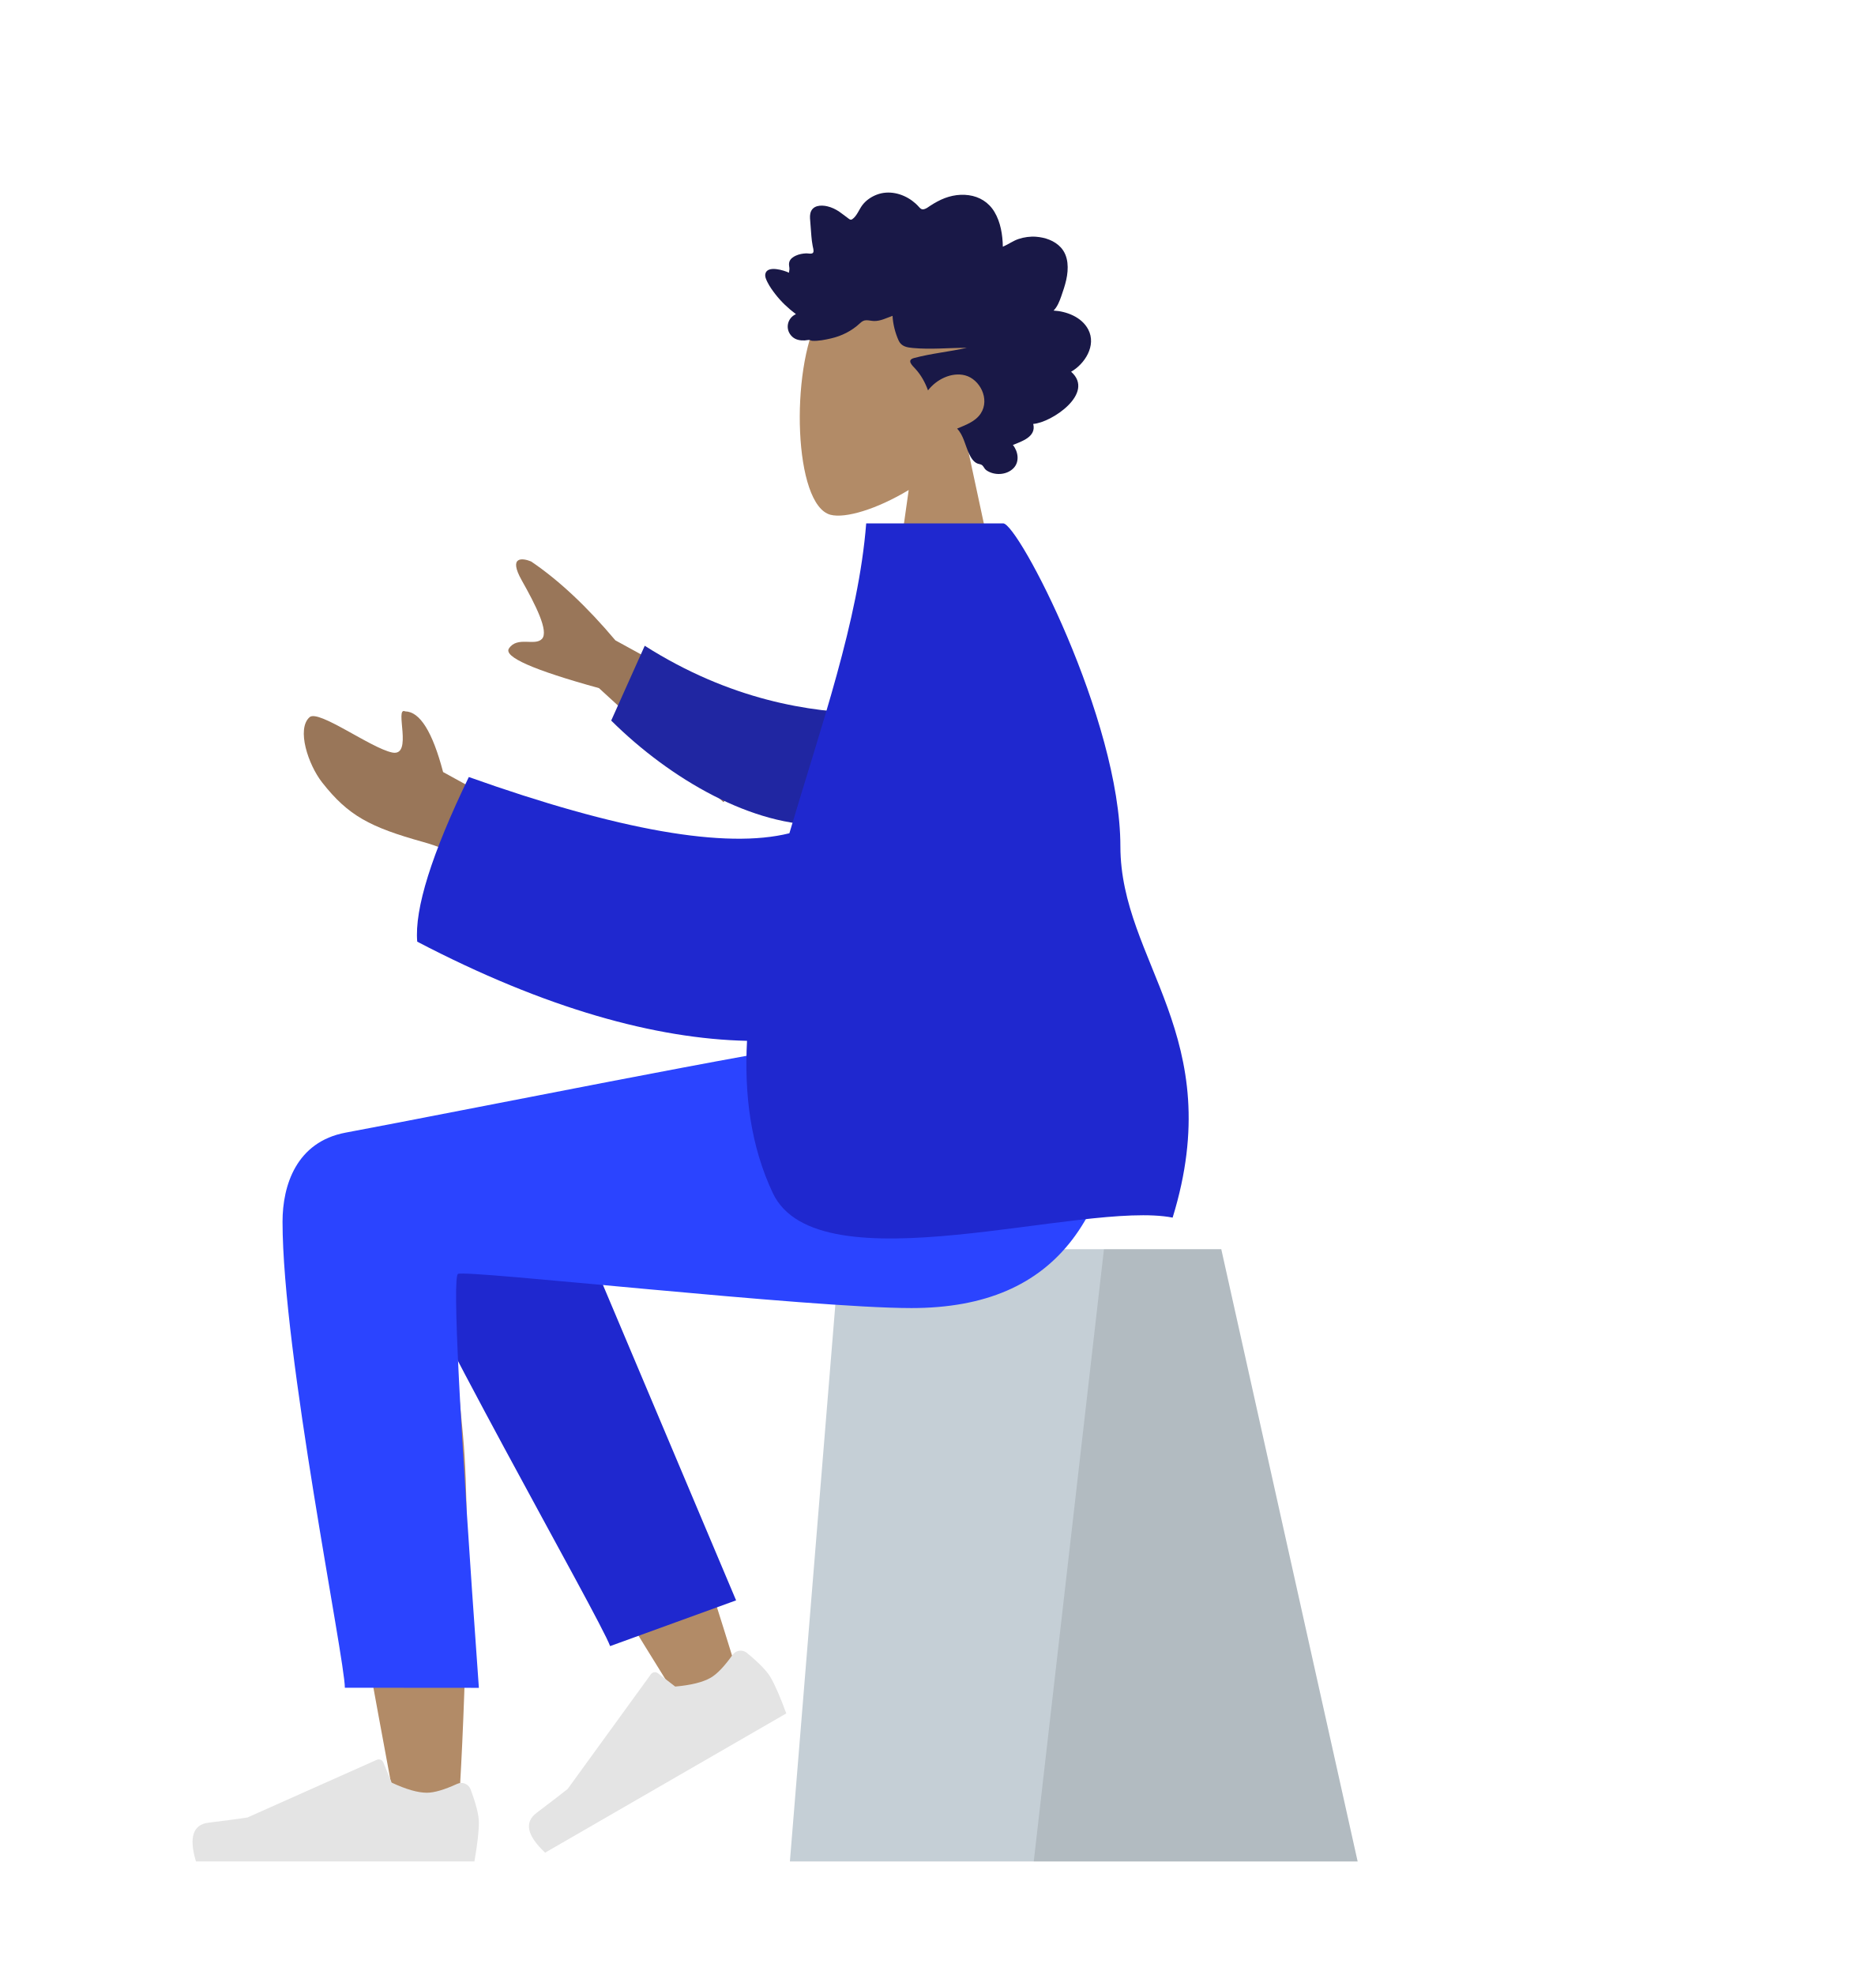
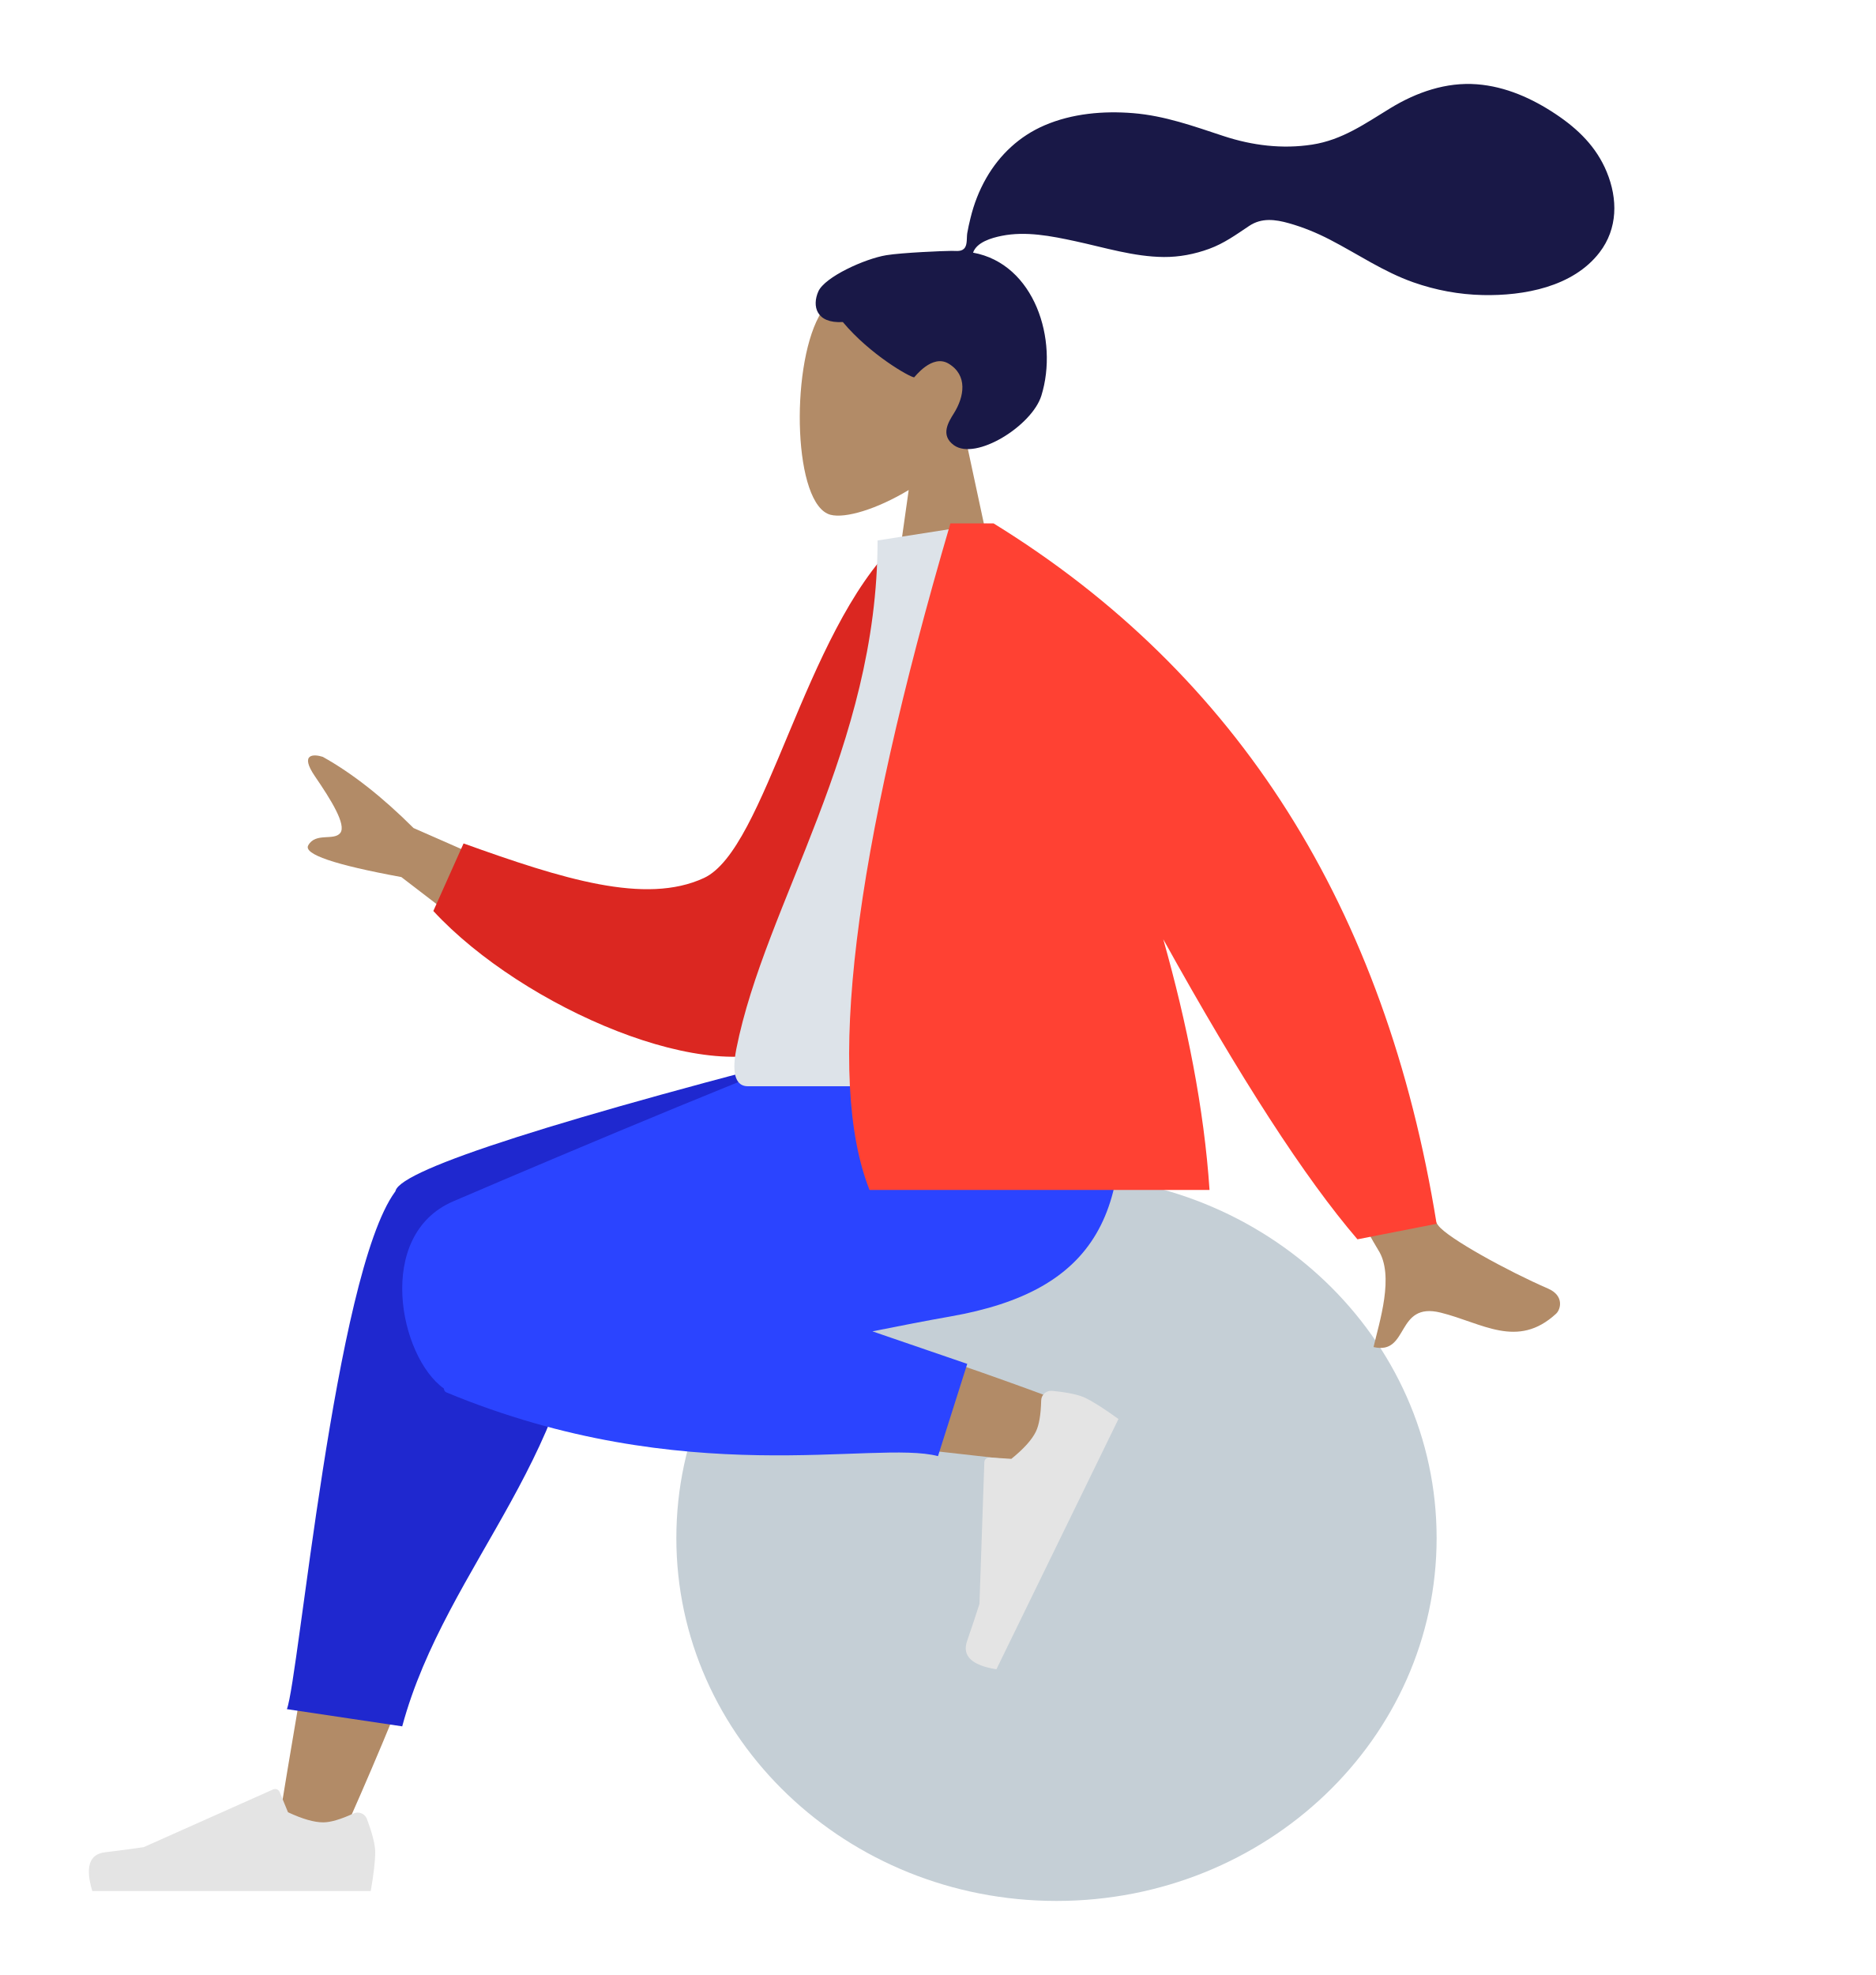
<svg xmlns="http://www.w3.org/2000/svg" width="380px" height="400px" viewBox="0 0 380 400" version="1.1">
-   <g id="humaaans/sitting-2" stroke="none" stroke-width="1" fill="none" fill-rule="evenodd">
+   <g id="humaaans/sitting-1" stroke="none" stroke-width="1" fill="none" fill-rule="evenodd">
    <g id="A-Human/Sitting" transform="translate(190, 200.5) scale(-1, 1) translate(-190, -200.5) translate(40, 24)">
-       <g id="Head/Front/Rad" transform="translate(82, 0)">
+       <g id="Head/Front/Airy" transform="translate(82, 0)">
        <g id="Head" stroke-width="1" transform="translate(54, 31)" fill="#B28B67">
          <path d="M8.262,34.49 C3.654,29.081 0.536,22.453 1.057,15.025 C2.558,-6.375 32.349,-1.667 38.143,9.134 C43.938,19.935 43.25,47.333 35.76,49.263 C32.774,50.033 26.411,48.147 19.935,44.244 L24,73 L0,73 L8.262,34.49 Z" />
        </g>
-         <path d="M95.407,38.902 C96.182,38.134 96.605,37.037 96.97,35.996 C97.35,34.914 97.719,33.822 97.972,32.696 C98.475,30.447 98.48,27.86 96.876,26.114 C95.589,24.713 93.658,24.085 91.876,23.948 C90.689,23.857 89.469,24.024 88.331,24.398 C87.202,24.769 86.229,25.509 85.134,25.968 C85.092,23.544 84.677,21.008 83.447,18.938 C82.264,16.947 80.378,15.829 78.229,15.534 C76.024,15.23 73.846,15.746 71.872,16.814 C71.378,17.081 70.888,17.361 70.419,17.678 C70.027,17.944 69.619,18.264 69.159,18.372 C68.645,18.492 68.391,18.196 68.058,17.821 C67.666,17.382 67.226,16.996 66.76,16.653 C64.698,15.137 61.993,14.514 59.604,15.423 C58.504,15.841 57.433,16.552 56.687,17.531 C56.021,18.404 55.546,19.789 54.628,20.398 C54.238,20.656 53.963,20.314 53.608,20.061 C53.075,19.681 52.566,19.262 52.027,18.892 C51.269,18.373 50.448,17.985 49.57,17.781 C48.283,17.484 46.506,17.553 46.138,19.238 C46,19.871 46.106,20.548 46.15,21.186 C46.211,22.061 46.275,22.936 46.351,23.811 C46.409,24.474 46.482,25.115 46.607,25.767 C46.674,26.115 46.883,26.763 46.734,27.111 C46.548,27.546 45.689,27.298 45.321,27.313 C44.596,27.343 43.868,27.47 43.197,27.78 C42.678,28.021 42.131,28.374 41.912,28.969 C41.777,29.335 41.813,29.711 41.876,30.088 C41.953,30.539 41.865,30.779 41.808,31.235 C40.834,30.755 37.459,29.69 37.035,31.435 C36.893,32.016 37.215,32.673 37.461,33.163 C37.892,34.023 38.457,34.809 39.034,35.558 C40.239,37.121 41.677,38.47 43.224,39.623 C41.411,40.429 40.938,42.806 42.507,44.222 C43.2,44.848 44.132,44.987 45.006,44.947 C45.326,44.932 45.787,44.809 46.039,44.865 C46.175,44.895 46.32,45.01 46.507,45.022 C47.741,45.107 49.134,44.81 50.34,44.536 C52.488,44.048 54.523,43.03 56.184,41.48 C56.61,41.082 56.962,40.853 57.536,40.859 C58.038,40.864 58.532,41.002 59.034,41.015 C60.362,41.048 61.56,40.399 62.794,39.967 C62.87,41.633 63.345,43.469 64.026,44.969 C64.582,46.191 65.744,46.369 66.884,46.476 C70.533,46.82 74.194,46.437 77.848,46.442 C74.311,47.241 70.657,47.571 67.152,48.511 C65.568,48.936 66.778,50.004 67.455,50.744 C68.57,51.963 69.4,53.474 69.975,55.065 C71.705,52.81 74.763,51.324 77.472,52.017 C80.465,52.782 82.573,56.83 80.659,59.74 C79.547,61.429 77.541,62.081 75.871,62.807 C77.173,64.161 77.489,66.161 78.273,67.846 C78.659,68.677 79.202,69.617 80.067,69.906 C80.387,70.013 80.762,70.022 81.014,70.283 C81.327,70.606 81.401,70.967 81.801,71.245 C83.394,72.352 85.883,72.267 87.295,70.821 C88.572,69.514 88.24,67.445 87.173,66.12 C88.871,65.412 91.964,64.502 91.289,61.857 C94.968,61.613 103.9,55.646 98.963,51.286 C101.673,49.755 104.162,46.012 102.422,42.713 C101.081,40.172 97.964,39.036 95.407,38.902" id="hair" fill="#191847" transform="translate(70, 43.5) scale(-1, 1) translate(-70, -43.5) " />
+         <path d="M78.464,27.685 C75.301,27.167 66.784,26.81 65.213,26.81 C64.21,26.81 63.122,27.039 62.527,26.118 C62.041,25.363 62.219,24.087 62.074,23.211 C61.905,22.193 61.665,21.189 61.423,20.187 C60.733,17.337 59.69,14.625 58.231,12.079 C55.493,7.302 51.481,3.56 46.417,1.383 C40.824,-1.021 34.496,-1.572 28.48,-1.084 C22.043,-0.562 16.216,1.563 10.138,3.562 C4.346,5.468 -1.72,6.218 -7.778,5.288 C-13.882,4.35 -18.493,1.042 -23.641,-2.098 C-28.911,-5.312 -34.934,-7.414 -41.165,-6.931 C-46.98,-6.48 -52.341,-4.078 -57.15,-0.871 C-61.649,2.131 -65.362,5.742 -67.458,10.824 C-69.713,16.291 -69.711,22.292 -66.003,27.123 C-60.628,34.127 -50.65,35.938 -42.349,35.758 C-37.547,35.654 -32.832,34.777 -28.299,33.183 C-22.253,31.056 -17.029,27.452 -11.373,24.528 C-8.719,23.156 -5.975,22.029 -3.099,21.217 C-0.309,20.429 2.44,20.067 4.966,21.753 C7.639,23.537 10.034,25.289 13.092,26.405 C16.026,27.476 19.133,28.075 22.258,28.051 C28.339,28.004 34.333,26.109 40.239,24.84 C45.054,23.806 50.207,22.774 55.117,23.769 C57.166,24.184 60.159,25.041 60.899,27.17 C48.444,29.427 43.553,44.83 47.064,56.137 C48.959,62.24 60.35,69.374 64.779,66.166 C67.585,64.133 65.881,61.465 64.779,59.703 C62.668,56.33 61.945,51.997 65.852,49.648 C69.222,47.622 72.765,52.433 72.832,52.427 C73.758,52.354 81.76,47.829 87.274,41.224 C92.713,41.547 93.539,37.96 92.24,35.027 C90.941,32.094 82.834,28.402 78.464,27.685 Z" id="hair" fill="#191847" />
      </g>
-       <g id="Bottom/Sitting/Skinny-Jeans-1" transform="translate(0, 187)">
-         <g id="Objects/Seat/Cube" transform="translate(10, 42)" stroke-width="1">
-           <g id="Seat" transform="translate(55, 0)">
-             <polygon id="Seat-Stuff" fill="#C5CFD6" points="27.623 0 104.877 0 115 124 0 124" />
-             <polygon id="Seat-Stuff" fill-opacity="0.1" fill="#000000" points="27.623 0 51.383 0 65.604 124 0 124" />
-           </g>
+       <g id="Bottom/Sitting/Sweat-Pants" transform="translate(0, 187)">
+         <g id="Objects/Seat/Ball" transform="translate(10, 42)" fill="#C5CFD6">
+           <ellipse id="Ballsy-Ball" cx="116" cy="58.5" rx="77" ry="73.5" />
        </g>
-         <path d="M257.953,20.756 C266.19,15.81 280.009,22.165 280,29.238 C279.972,50.403 260.657,150.151 259.648,156.457 C258.64,162.762 247.837,164.428 247.208,156.477 C246.207,143.827 244.347,100.033 246.208,79.763 C246.976,71.395 247.803,63.427 248.617,56.318 C238.482,74.621 222.807,100.826 201.593,134.934 L190.077,129.672 C199.12,99.876 206.536,78.841 212.323,66.566 C222.233,45.55 231.525,27.552 235.436,21.212 C241.588,11.24 252.295,14.719 257.953,20.756 Z" id="Skin" fill="#B28B67" />
-         <path d="M208.819,123.34 L213.937,21.83 C217.625,4.277 248.844,12.424 248.831,21.83 C248.802,43.185 235.974,116.957 235.965,123.319 L208.819,123.34 Z" id="LegLower" fill="#1F28CF" transform="translate(228.825, 67.41963) rotate(20) translate(-228.825, -67.41963) " />
-         <g id="Accessories/Shoe/Flat-Sneaker" transform="translate(215.5, 133) rotate(30) translate(-215.5, -133) translate(185, 113)" fill="#E4E4E4">
+         <path d="M271.509,162.66 C258.696,134.302 249.43,109.608 245.711,96.58 C239.343,74.273 234.498,54.643 233.273,47.313 C230.353,29.832 255.735,28.814 259.09,37.502 C264.168,50.651 273.033,93.853 283.685,159.107 L271.509,162.66 Z M122.888,73.664 C134.644,69.017 175.812,54.475 195.667,50.361 C201.373,49.179 206.903,48.081 212.102,47.088 C227.556,44.138 235.563,72.017 220.679,74.16 C183.612,79.494 131.063,85.003 126.566,85.622 C120.263,86.488 115.5,76.584 122.888,73.664 Z" id="Skin" fill="#B28B67" />
+         <path d="M221.587,39.416 L158,7.047 L158,0 L165.562,0 C227.08,15.676 258.515,25.722 259.869,30.138 C259.883,30.185 259.897,30.233 259.909,30.281 C259.94,30.321 259.97,30.362 260,30.403 C272.192,47.17 279.493,129.027 281.889,135.156 L258.528,138.641 C249.591,105.503 221,82.418 221.759,42.729 C221.554,41.565 221.503,40.461 221.587,39.416 Z" id="Leg-Back" fill="#1F28CF" />
+         <path d="M163.283,58.64 C157.465,57.476 152.107,56.436 147.523,55.632 C117.909,50.438 109.274,34.586 114.38,-4.97379915e-14 L168.942,-4.97379915e-14 C177.855,2.56 224.174,21.985 248.207,32.316 C264.113,39.154 259.099,63.804 250.091,70.219 C250.042,70.613 249.88,70.88 249.591,71 C201.137,91.083 162.805,80.545 150,83.912 L144.077,65.228 L163.283,58.64 Z" id="Leg-Front" fill="#2B44FF" />
+         <g id="Accessories/Shoe/Flat-Sneaker" transform="translate(143.9593, 93.33182) rotate(64) translate(-143.9593, -93.33182) translate(113.4593, 73.33182)" fill="#E4E4E4">
          <path d="M2.678,25.402 C1.559,28.388 1,30.623 1,32.106 C1,33.909 1.3,36.54 1.901,40 C3.993,40 22.794,40 58.303,40 C59.769,35.155 58.923,32.539 55.765,32.152 C52.607,31.766 49.984,31.417 47.895,31.106 L21.68,19.419 C21.176,19.194 20.584,19.421 20.359,19.925 C20.356,19.934 20.352,19.942 20.348,19.951 L18.663,24.039 C15.74,25.403 13.364,26.085 11.537,26.085 C10.052,26.085 8.001,25.485 5.384,24.285 L5.384,24.285 C4.38,23.825 3.193,24.266 2.733,25.27 C2.713,25.313 2.695,25.357 2.678,25.402 Z" id="shoe" />
        </g>
-         <g id="Accessories/Shoe/Flat-Sneaker" transform="translate(242, 126)" fill="#E4E4E4">
+         <g id="Accessories/Shoe/Flat-Sneaker" transform="translate(263, 132)" fill="#E4E4E4">
          <path d="M2.678,25.402 C1.559,28.388 1,30.623 1,32.106 C1,33.909 1.3,36.54 1.901,40 C3.993,40 22.794,40 58.303,40 C59.769,35.155 58.923,32.539 55.765,32.152 C52.607,31.766 49.984,31.417 47.895,31.106 L21.68,19.419 C21.176,19.194 20.584,19.421 20.359,19.925 C20.356,19.934 20.352,19.942 20.348,19.951 L18.663,24.039 C15.74,25.403 13.364,26.085 11.537,26.085 C10.052,26.085 8.001,25.485 5.384,24.285 L5.384,24.285 C4.38,23.825 3.193,24.266 2.733,25.27 C2.713,25.313 2.695,25.357 2.678,25.402 Z" id="shoe" />
        </g>
-         <path d="M282.77,36.433 C282.77,63 270.154,124.97 270.146,130.82 L243,130.841 C246.973,75.545 248.382,47.6 247.227,47.004 C245.493,46.111 176.176,53.925 155.386,53.925 C125.408,53.925 113.006,35.02 112,-4.40536496e-13 L171.386,-4.40536496e-13 C183.478,1.294 246.549,14.015 269.972,18.388 C280,20.261 282.77,29.115 282.77,36.433 Z" id="Leg-and-Butt" fill="#2B44FF" />
      </g>
-       <g id="Body/Pointing-Forward" transform="translate(22, 82)">
-         <path d="M158.638,42.7 L193.348,23.69 C199.12,16.836 204.807,11.512 210.409,7.72 C212.121,7.005 215.114,6.573 212.315,11.542 C209.515,16.51 206.794,21.863 208.22,23.394 C209.647,24.924 213.203,22.786 214.905,25.329 C216.039,27.025 209.963,29.704 196.677,33.365 L171.456,56.458 L158.638,42.7 Z M213,58.74 L228.247,50.364 C230.386,42.224 232.943,38.128 235.918,38.077 C238.204,37.014 234.224,47.3 238.556,46.408 C242.889,45.516 253.464,37.651 255.286,39.248 C257.982,41.61 255.578,48.864 252.746,52.473 C247.453,59.218 243.071,61.524 232.238,64.544 C226.575,66.124 220.451,69.289 213.868,74.04 L213,58.74 Z" id="Skin" fill="#997659" />
-         <path d="M142.858,34.75 C154.886,36.525 171.3,36.525 190.104,28.386 L194.443,44.412 C180.806,54.242 162.713,61.227 148.288,58.525 C136.92,56.396 133.272,41.66 142.858,34.75 Z" id="Sleeve" fill="#2026A2" transform="translate(165.8983, 43.74806) rotate(-9) translate(-165.8983, -43.74806) " />
-         <path d="M158.104,62.761 C171.011,65.98 192.655,62.184 223.036,51.373 C230.572,66.964 234.055,78.078 233.487,84.717 C207.424,98.331 185.087,104.401 166.683,104.802 C167.268,115.721 165.939,126.112 161.474,135.606 C152.295,155.124 98.545,137.048 80.473,140.606 C69.155,103.851 91.038,88.914 91.056,65.397 C91.075,39.642 111.754,-1.42108547e-13 114.797,-1.42108547e-13 L142.544,-1.42108547e-13 C144.075,19.669 151.78,41.346 158.104,62.761 Z" id="Clothes" fill="#1F28CF" />
+       <g id="Body/Jacket-2" transform="translate(22, 82)">
+         <path d="M198,77.617 L234.235,61.704 C240.582,55.379 246.711,50.572 252.623,47.282 C254.39,46.719 257.41,46.549 254.188,51.255 C250.966,55.961 247.789,61.056 249.076,62.705 C250.364,64.355 254.093,62.534 255.566,65.216 C256.549,67.004 250.262,69.143 236.707,71.633 L209.57,92.439 L198,77.617 Z M51.508,82 L72,86.066 C51.392,124.471 40.34,144.826 38.845,147.13 C35.48,152.315 38.62,161.817 39.779,166.821 C32.504,168.515 35.373,157.565 26.167,159.851 C17.764,161.938 10.639,167.293 2.804,160.071 C1.841,159.183 1.135,156.407 4.42,154.984 C12.603,151.437 24.692,144.796 26.652,142.218 C29.326,138.702 37.611,118.629 51.508,82 Z" id="Skin" fill="#B28B67" />
+         <path d="M123.28,9.877 L131.765,7.646 C152.12,24.205 163.602,67.262 176.613,71.956 C188.913,76.394 205.209,69.632 224.503,60.739 L231.796,73.835 C215.41,95 178.299,114.917 161.843,106.84 C135.534,93.927 125.047,40.501 123.28,9.877 Z" id="Coat-Back" fill="#DB2721" transform="translate(177.5382, 58.16177) rotate(5) translate(-177.5382, -58.16177) " />
+         <path d="M90,114 C124.672,114 150.176,114 166.511,114 C170.008,114 169.349,108.952 168.843,106.404 C163.011,77.004 140.241,45.312 140.241,3.461 L118.172,0 C99.917,29.358 93.605,65.505 90,114 Z" id="Shirt" fill="#DDE3E9" />
+         <path d="M82.369,84.233 C66.771,112.368 53.661,132.623 43.037,145 L27,141.859 C37.331,77.791 67.247,30.504 116.748,-9.9475983e-14 L120.731,-9.9475983e-14 L125.486,0 C145.299,67.537 150.761,112.537 141.872,135 L73,135 C74.09,118.563 77.583,101.181 82.369,84.233 Z" id="Coat-Front" fill="#FF4133" />
      </g>
    </g>
  </g>
</svg>
